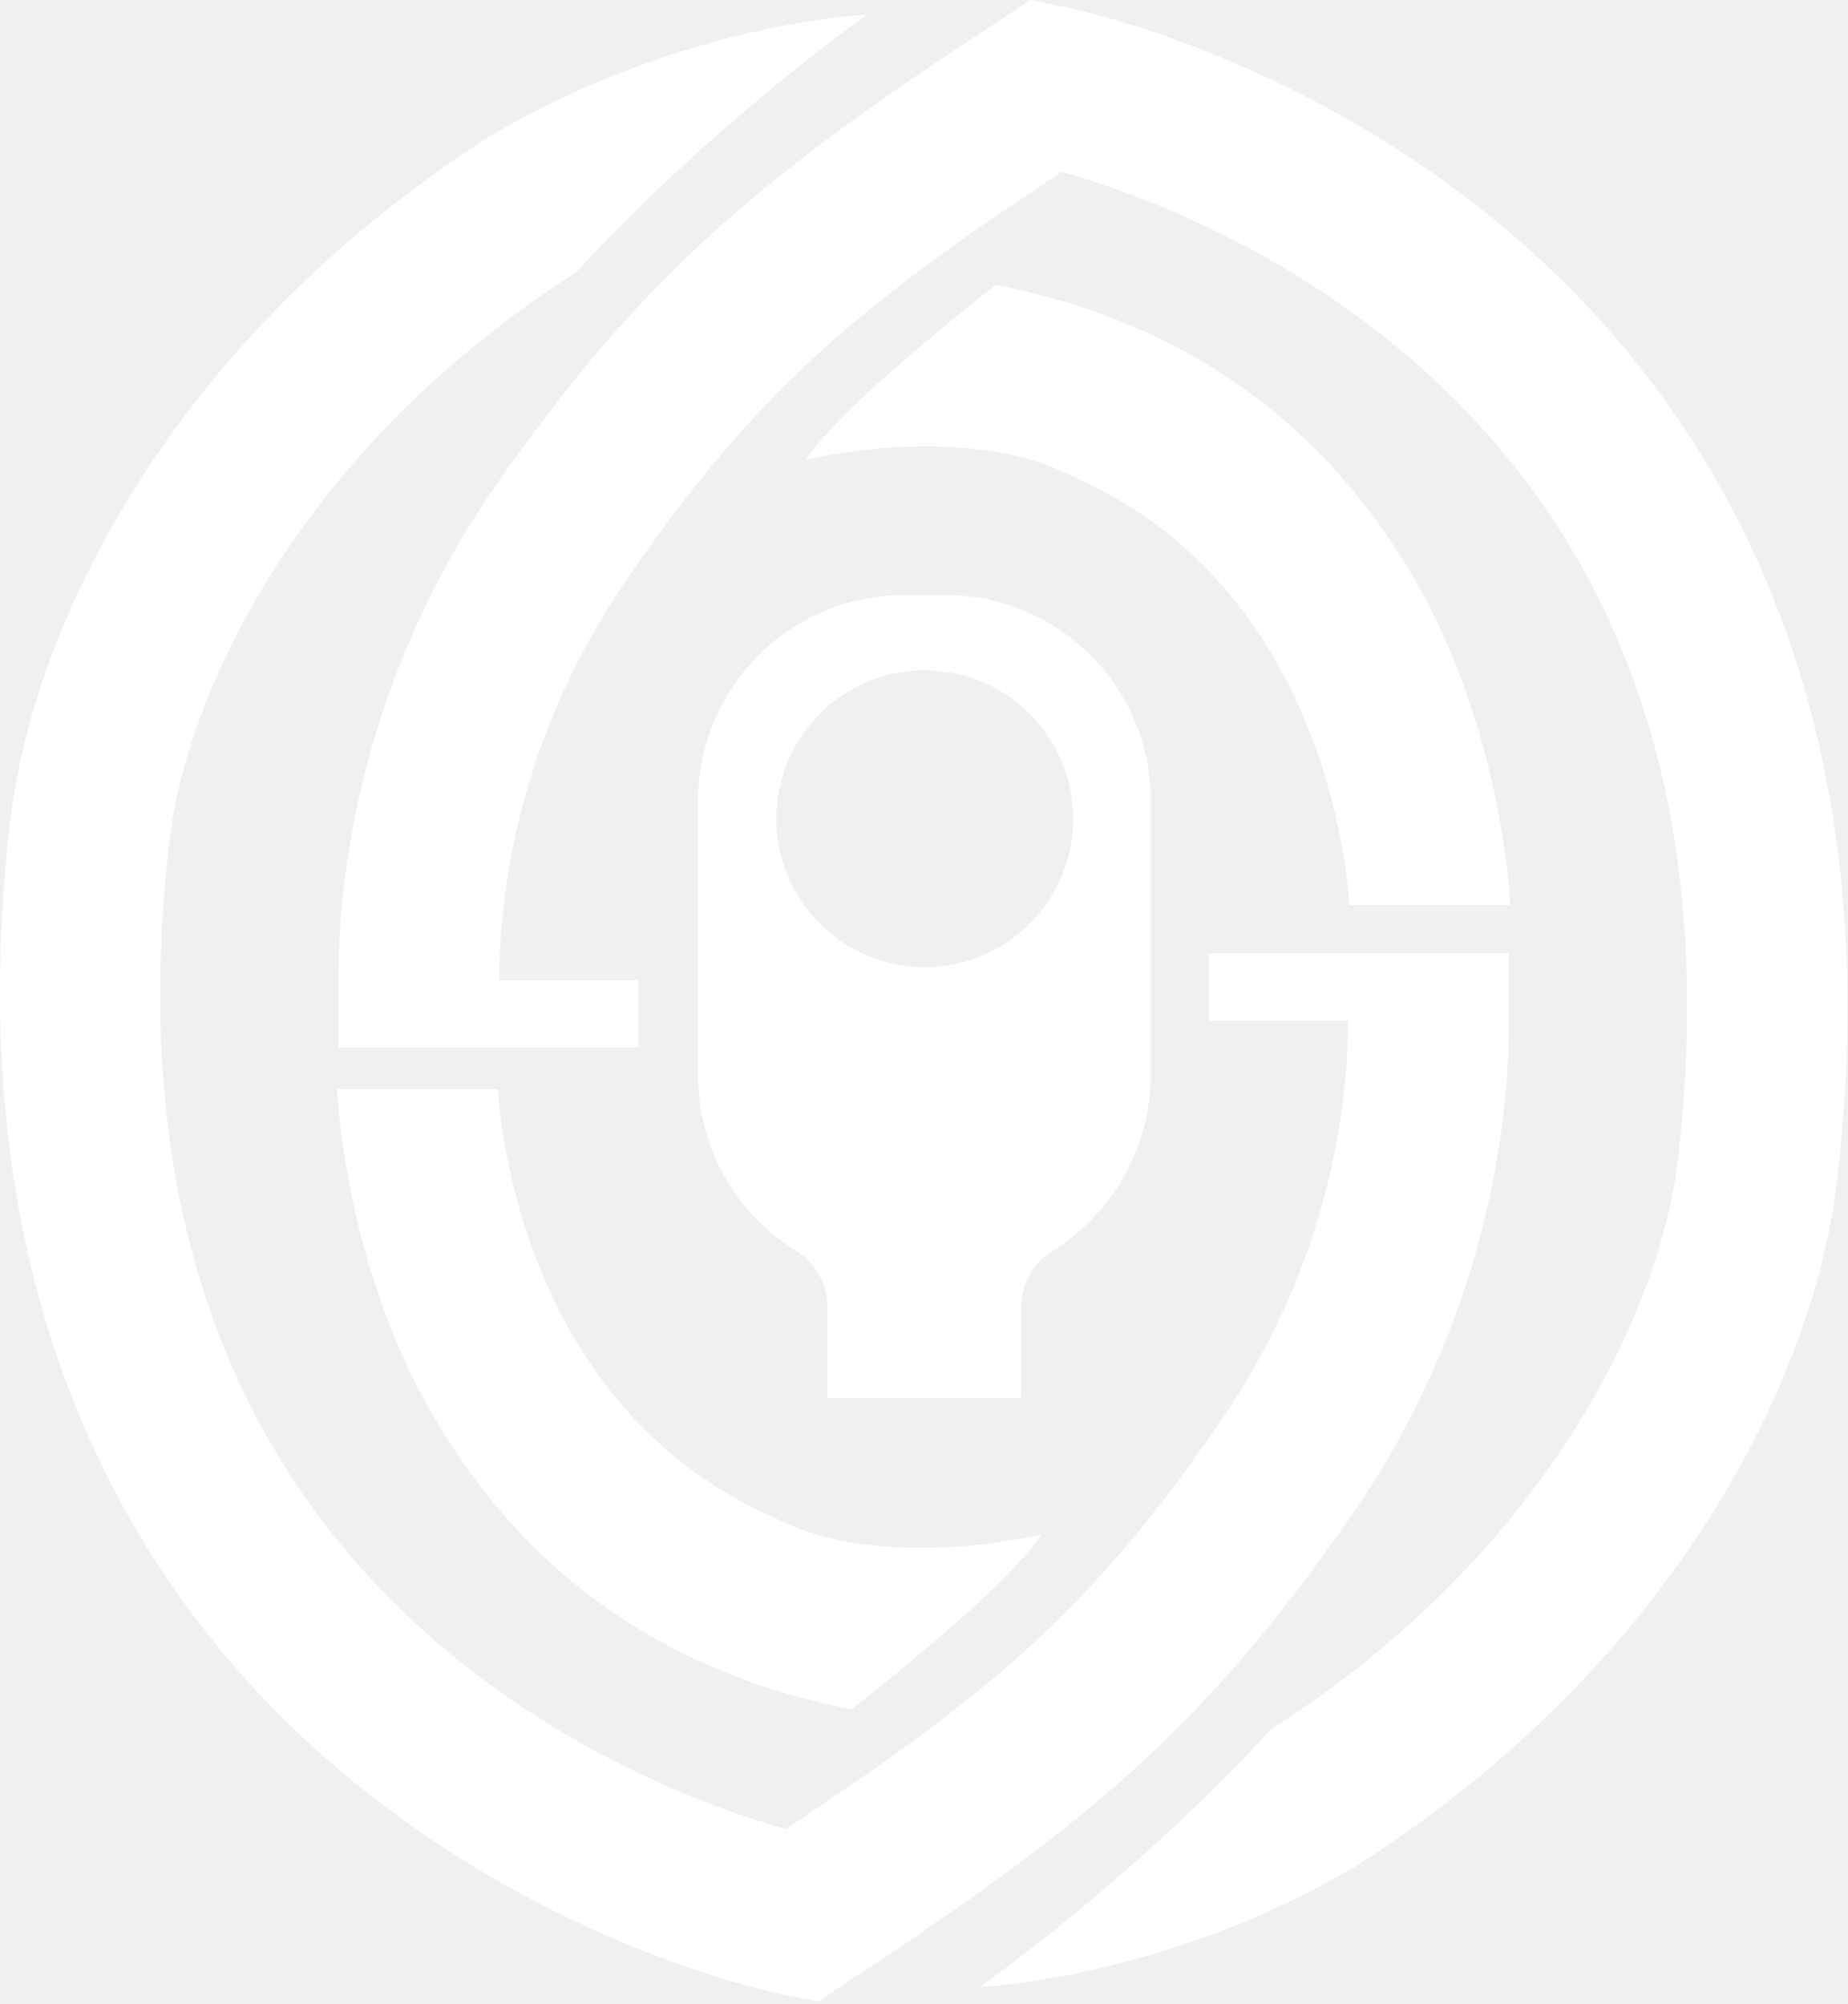
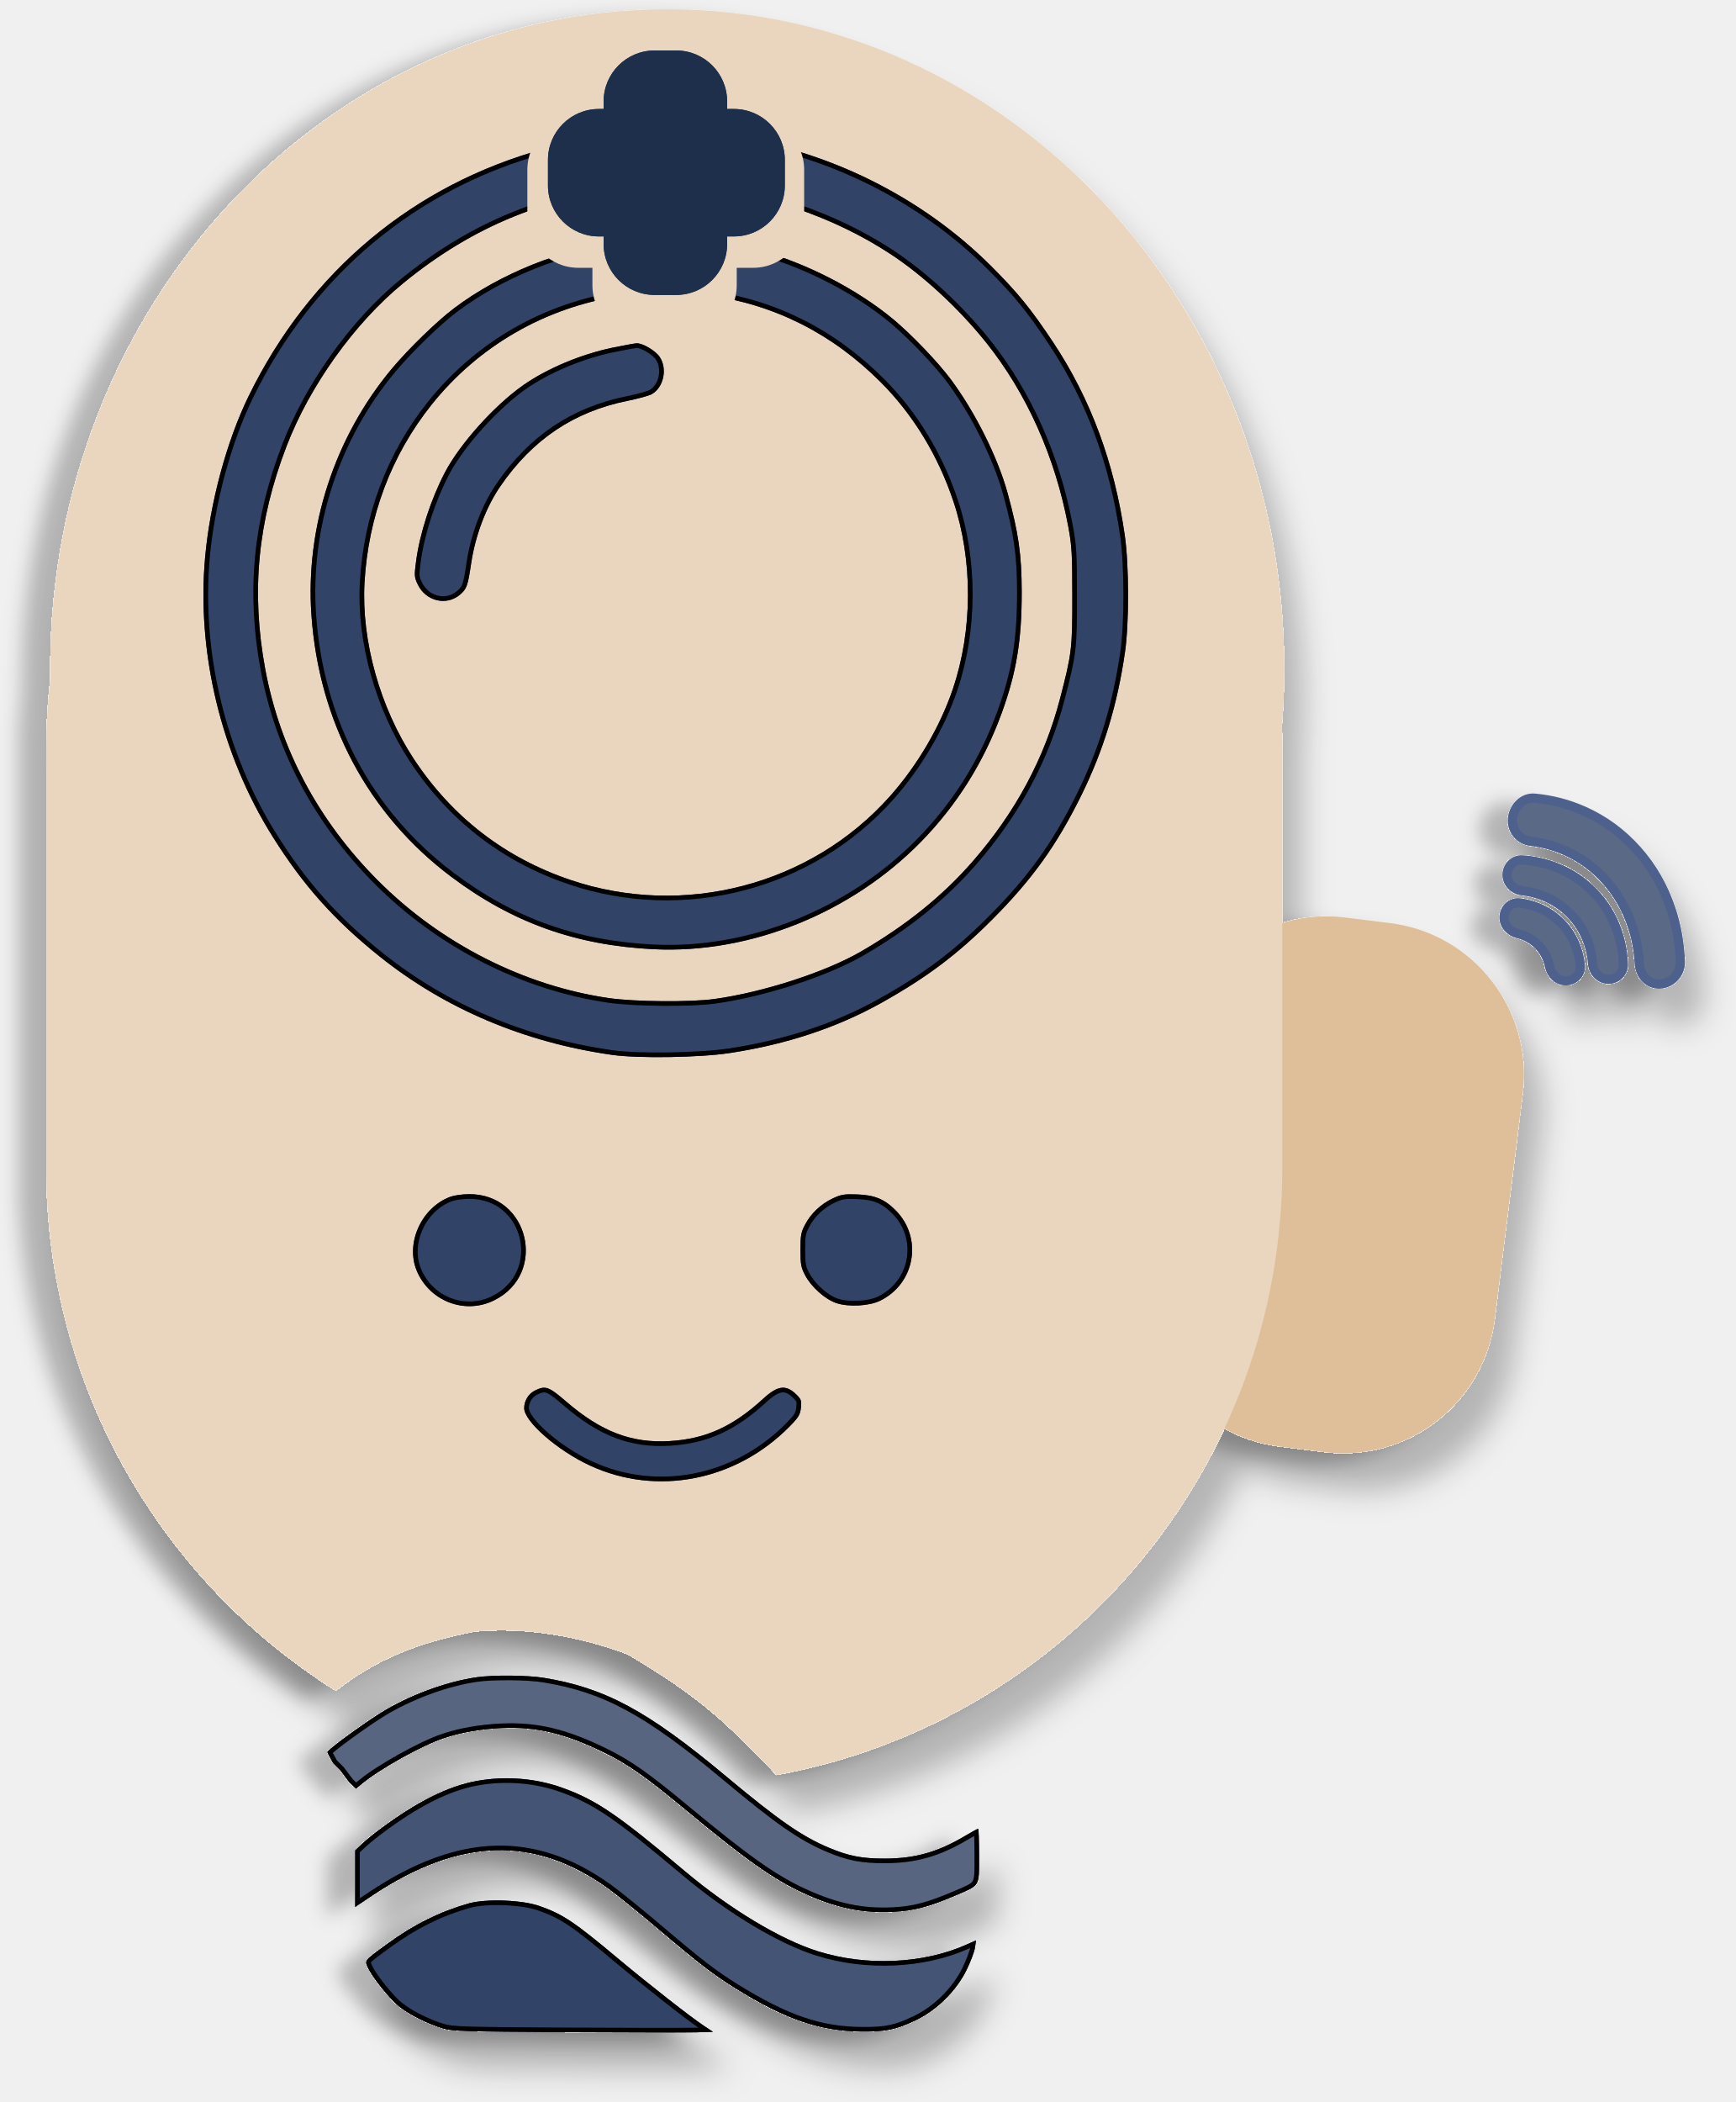
- <svg xmlns="http://www.w3.org/2000/svg" width="106" height="115" viewBox="0 0 106 115" fill="none">
-   <path d="M54.232 34.148H51.883C45.338 34.148 40.053 39.433 40.053 45.978V61.709C40.053 65.988 42.318 69.722 45.674 71.777C46.807 72.49 47.478 73.707 47.478 75.007V80.209H58.595V75.007C58.595 73.665 59.266 72.448 60.398 71.777C63.755 69.68 66.02 65.946 66.02 61.709V45.978C66.062 39.475 60.776 34.148 54.232 34.148ZM53.057 55.5C48.359 55.5 44.541 51.683 44.541 46.984C44.541 42.286 48.359 38.468 53.057 38.468C57.756 38.468 61.573 42.286 61.573 46.984C61.573 51.683 57.756 55.5 53.057 55.5Z" fill="white" />
-   <path d="M105.411 67.666C104.111 79.034 96.14 95.353 77.85 107.057C66.817 113.602 56.245 114.021 56.245 114.021C66.439 106.596 72.9 99.254 72.9 99.254C88.505 89.312 95.217 75.427 96.266 66.575C98.615 46.355 93.162 30.666 80.115 19.884C72.522 13.634 64.384 10.823 60.902 9.858C48.862 17.829 43.367 22.569 36.151 32.973C29.607 42.37 28.642 51.599 28.642 56.255H36.613V60.115H19.413V56.255C19.413 50.508 20.588 39.14 28.558 27.687C37.074 15.522 44.038 9.858 57.546 1.049L59.098 0L60.944 0.378C61.447 0.461 73.948 2.978 85.653 12.543C96.56 21.395 108.851 38.133 105.411 67.666Z" fill="white" />
-   <path d="M86.659 51.934H77.43C77.179 48.411 75.291 33.392 61.573 27.352C60.524 26.806 59.434 26.429 58.343 26.177C52.554 24.793 46.261 26.387 46.261 26.387C47.268 24.751 50.205 22.066 52.806 19.884C55.113 17.913 57.126 16.361 57.126 16.361C60.692 17.032 63.838 18.122 66.607 19.465C74.871 23.492 79.612 29.953 82.338 35.448C85.904 42.831 86.534 50.005 86.659 51.934Z" fill="white" />
-   <path d="M0.577 47.194C1.878 35.826 9.848 19.507 28.139 7.803C39.172 1.259 49.743 0.839 49.743 0.839C39.549 8.264 33.089 15.605 33.089 15.605C17.483 25.548 10.771 39.391 9.722 48.243C7.373 68.463 12.827 84.152 25.873 94.934C33.466 101.184 41.605 103.995 45.087 104.96C57.126 96.989 62.622 92.249 69.837 81.845C76.382 72.448 77.346 63.219 77.346 58.563H69.376V54.703H86.576V58.563C86.576 64.31 85.401 75.678 77.43 87.131C68.956 99.338 61.951 105.002 48.485 113.811L46.932 114.86L45.087 114.483C44.583 114.399 32.082 111.882 20.378 102.317C9.429 93.465 -2.821 76.685 0.577 47.194Z" fill="white" />
-   <path d="M19.329 62.506H28.558C28.81 66.03 30.698 81.048 44.415 87.089C45.464 87.634 46.555 88.012 47.646 88.263C53.435 89.648 59.727 88.054 59.727 88.054C58.721 89.69 55.784 92.375 53.183 94.556C50.876 96.528 48.862 98.08 48.862 98.08C45.296 97.409 42.15 96.318 39.381 94.976C31.117 90.948 26.377 84.488 23.65 78.993C20.084 71.651 19.455 64.436 19.329 62.506Z" fill="white" />
+ <svg xmlns="http://www.w3.org/2000/svg" width="375" height="454" viewBox="0 0 375 454" fill="none">
+   <g filter="url(#filter0_dd_157_136)">
+     <rect x="257.886" y="194.102" width="75.696" height="115.134" rx="33" transform="rotate(7.08669 257.886 194.102)" fill="#DBB88D" fill-opacity="0.86" />
+     <path d="M144.129 2C217.73 2 277.395 65.793 277.395 144.486C277.395 148.648 277.225 152.768 276.898 156.839C276.965 158.573 277 160.316 277 162.067V252.067C277 317.512 229.908 371.955 167.763 383.365C157.102 372.411 152.097 367.01 135.545 357.262C125.76 353.608 114.097 351.332 102.64 352.367C89.902 354.784 81.065 358.532 72.54 365.165C34.971 341.543 10 299.722 10 252.067V162.067C10 156.858 10.298 151.719 10.879 146.665C10.869 145.94 10.862 145.214 10.862 144.486C10.862 65.793 70.528 2 144.129 2Z" fill="#EAD6BE" />
+     <mask id="path-3-inside-1_157_136" fill="white">
+       <path fill-rule="evenodd" clip-rule="evenodd" d="M117.667 32.114C122.567 30.771 126.567 29.986 133.003 29.107C137.761 28.456 152.067 28.652 157.683 29.445C178.771 32.422 199.015 42.458 213.987 57.358C219.764 63.107 222.714 66.727 227.499 73.936C235.598 86.136 240.744 100.026 242.983 115.737C243.896 122.144 243.918 134.542 243.026 140.76C241.388 152.189 238.372 162.079 233.548 171.848C228.241 182.595 222.941 189.974 214.335 198.601C206.824 206.13 200.167 211.135 190.422 216.58C180.784 221.965 169.926 225.563 157.665 227.434C151.166 228.426 137.884 228.638 132.25 227.839C113.29 225.15 96.167 217.909 82.027 206.599C72.235 198.767 65.511 191.24 58.897 180.705C47.803 163.037 42.464 140.996 44.303 120.444C45.363 108.59 48.952 95.289 53.725 85.526C66.867 58.643 89.325 39.883 117.667 32.114ZM150.378 40.606C164.711 41.585 180.006 46.773 192.305 54.827C199.386 59.464 207.147 66.638 213.01 73.965C221.798 84.948 227.962 98.742 230.751 113.665C231.535 117.862 231.632 119.496 231.641 128.729C231.652 140.096 231.525 141.153 228.984 150.904C225.636 163.756 219.388 175.402 210.148 186.017C203.655 193.475 195.79 199.824 186.013 205.499C178.345 209.95 164.78 214.343 154.276 215.777C149.122 216.481 137.034 216.375 131.537 215.576C113.129 212.904 95.146 203.744 81.598 190.139C68.754 177.24 60.499 161.753 57.299 144.546C54.2 127.884 55.665 112.567 61.909 96.342C66.946 83.254 76.589 69.782 87.068 61.192C102.24 48.755 118.682 42.082 137.71 40.638C143.417 40.205 144.47 40.202 150.378 40.606Z" />
+       <path fill-rule="evenodd" clip-rule="evenodd" d="M98.175 66.51C108.108 59.074 121.116 53.845 133.945 52.133C143.334 50.881 154.87 51.643 164.19 54.132C174.154 56.793 185.258 62.529 193.058 69.044C197.014 72.348 202.68 78.282 205.459 82.03C210.719 89.126 215.569 98.871 217.676 106.577C220.03 115.187 220.689 119.802 220.704 127.787C220.724 138.262 219.572 145.253 216.385 154.002C212.529 164.591 206.73 173.842 198.973 181.782C183.909 197.198 162.023 206.014 141.287 205.018C124.399 204.206 110.636 199.277 97.37 189.289C79.526 175.854 68.896 155.923 67.277 132.868C65.939 113.824 72.284 94.403 84.686 79.584C88.27 75.302 94.508 69.256 98.175 66.51ZM153.042 63.764C167.391 65.804 179.777 72.059 190.266 82.56C197.283 89.586 202.698 98.485 205.988 108.4C210.189 121.058 210.131 136.12 205.831 148.815C203.062 156.991 198.154 165.347 192.191 172.036C175.134 191.171 147.728 198.335 123.238 190.061C109.088 185.28 97.669 176.465 89.4 163.94C82.1 152.883 78.034 138.369 78.736 125.87C79.538 111.555 84.534 98.292 93.219 87.414C103.347 74.729 117.775 66.41 133.945 63.934C139.338 63.108 147.894 63.032 153.042 63.764Z" />
+       <path fill-rule="evenodd" clip-rule="evenodd" d="M112.987 83.224C118.106 79.622 125.51 76.508 132.31 75.098C134.762 74.589 137.114 74.162 137.536 74.148C138.839 74.106 141.613 75.752 142.507 77.098C144.199 79.645 143.371 83.623 140.842 85.1C140.258 85.441 137.917 86.095 135.639 86.553C123.983 88.897 115.026 94.906 108.066 105.05C104.984 109.541 102.662 115.693 101.763 121.746C101.047 126.57 100.814 127.213 99.326 128.465C96.416 130.915 91.992 129.841 90.26 126.264C89.496 124.685 89.472 124.376 89.874 121.288C90.656 115.281 93.081 107.807 96.136 101.991C99.365 95.846 106.768 87.6 112.987 83.224Z" />
+       <path fill-rule="evenodd" clip-rule="evenodd" d="M90.035 274.482C87.528 268.514 91.047 260.776 97.316 258.475C98.099 258.187 99.878 257.939 101.267 257.925C114.279 257.788 118.386 275.118 106.705 280.87C100.407 283.971 92.796 281.055 90.035 274.482Z" />
+       <path fill-rule="evenodd" clip-rule="evenodd" d="M173.918 264.489C175.223 262.034 177.307 260.063 179.88 258.847C181.691 257.991 182.351 257.883 185.151 257.98C188.926 258.11 191.035 258.977 193.444 261.386C199.392 267.335 197.71 277.22 190.118 280.935C187.756 282.091 183.329 282.331 180.669 281.447C178.265 280.649 175.259 277.973 173.93 275.45C173.037 273.753 172.918 273.105 172.918 269.949C172.918 266.799 173.037 266.146 173.918 264.489Z" />
+       <path fill-rule="evenodd" clip-rule="evenodd" d="M113.236 304.143C113.236 302.534 114.16 301.024 115.57 300.33C117.837 299.212 118.518 299.454 122.335 302.74C129.891 309.245 136.447 311.743 144.668 311.252C152.439 310.788 158.316 308.121 164.898 302.073C168.011 299.213 169.828 299.002 172.068 301.243C173.076 302.251 173.175 302.555 173.002 304.089C172.836 305.562 172.494 306.128 170.603 308.054C159.008 319.857 141.91 323.219 127.453 316.539C120.439 313.298 113.236 307.017 113.236 304.143Z" />
+       <path fill-rule="evenodd" clip-rule="evenodd" d="M83.507 369.171C89.589 365.7 96.726 363.157 102.933 362.251C106.458 361.736 113.898 361.794 117.407 362.364C130.721 364.525 139.923 369.495 156.912 383.698C168.133 393.078 173.165 396.581 178.938 399.027C183.326 400.885 186.185 401.441 191.256 401.419C197.723 401.392 202.623 399.99 208.561 396.467C209.943 395.647 211.171 394.976 211.29 394.976C211.409 394.976 211.507 397.576 211.507 400.755C211.507 404.412 211.579 405.973 210.864 406.972C210.25 407.829 209.057 408.272 206.74 409.27C200.708 411.868 197.424 412.735 192.779 412.956C186.164 413.27 180.428 412.055 173.57 408.886C166.954 405.829 161.122 401.691 147.487 390.378C139.569 383.81 135.649 381.062 130.744 378.645C122.154 374.412 115.918 372.911 108.341 373.253C103.726 373.461 99.401 374.225 95.728 375.481C90.976 377.106 82.051 382.084 78.22 385.246L76.902 386.334L75.433 384.932L73.525 382.387L71.935 380.797C71.935 380.797 70.696 378.545 70.703 378.429C70.738 377.866 79.98 371.184 83.507 369.171Z" />
+       <path fill-rule="evenodd" clip-rule="evenodd" d="M81.797 395.287C90.005 389.145 96.698 385.787 103.008 384.645C109.187 383.527 115.745 384.057 121.519 386.142C128.823 388.779 133.432 391.919 147.948 404.143C157.647 412.311 168.581 418.893 176.683 421.44C187.069 424.706 199.345 424.166 208.689 420.032L210.85 419.077L210.61 420.677C210.477 421.558 209.665 423.717 208.805 425.475C206.606 429.967 202.448 434.11 197.952 436.286C193.62 438.383 191.455 438.842 186.092 438.797C177.11 438.722 169.743 436.197 158.918 429.485C154.171 426.542 151.069 424.16 142.357 416.768C138.126 413.178 133.189 409.181 131.386 407.886C115.395 396.396 99.26 396.886 80.385 409.437L76.714 411.878V405.763V399.648L78.126 398.313C78.903 397.578 80.555 396.216 81.797 395.287Z" />
+       <path fill-rule="evenodd" clip-rule="evenodd" d="M83.957 419.622C89.472 415.612 95.04 412.863 101.188 411.116C104.959 410.044 112.791 410.331 116.591 411.681C121.66 413.481 124.026 415.067 133.568 423.057C140.02 428.46 149.115 435.588 151.987 437.494L154.028 438.849L150.481 438.96C148.53 439.022 135.921 439.011 122.461 438.936C100.45 438.814 97.76 438.734 95.728 438.137C92.474 437.182 88.469 435.182 86.216 433.388C84.113 431.713 80.21 426.803 79.37 424.777C79.209 424.387 79.083 424.113 79.091 423.843C79.114 423.12 80.101 422.427 83.957 419.622Z" />
+     </mask>
+     <path fill-rule="evenodd" clip-rule="evenodd" d="M117.667 32.114C122.567 30.771 126.567 29.986 133.003 29.107C137.761 28.456 152.067 28.652 157.683 29.445C178.771 32.422 199.015 42.458 213.987 57.358C219.764 63.107 222.714 66.727 227.499 73.936C235.598 86.136 240.744 100.026 242.983 115.737C243.896 122.144 243.918 134.542 243.026 140.76C241.388 152.189 238.372 162.079 233.548 171.848C228.241 182.595 222.941 189.974 214.335 198.601C206.824 206.13 200.167 211.135 190.422 216.58C180.784 221.965 169.926 225.563 157.665 227.434C151.166 228.426 137.884 228.638 132.25 227.839C113.29 225.15 96.167 217.909 82.027 206.599C72.235 198.767 65.511 191.24 58.897 180.705C47.803 163.037 42.464 140.996 44.303 120.444C45.363 108.59 48.952 95.289 53.725 85.526C66.867 58.643 89.325 39.883 117.667 32.114ZM150.378 40.606C164.711 41.585 180.006 46.773 192.305 54.827C199.386 59.464 207.147 66.638 213.01 73.965C221.798 84.948 227.962 98.742 230.751 113.665C231.535 117.862 231.632 119.496 231.641 128.729C231.652 140.096 231.525 141.153 228.984 150.904C225.636 163.756 219.388 175.402 210.148 186.017C203.655 193.475 195.79 199.824 186.013 205.499C178.345 209.95 164.78 214.343 154.276 215.777C149.122 216.481 137.034 216.375 131.537 215.576C113.129 212.904 95.146 203.744 81.598 190.139C68.754 177.24 60.499 161.753 57.299 144.546C54.2 127.884 55.665 112.567 61.909 96.342C66.946 83.254 76.589 69.782 87.068 61.192C102.24 48.755 118.682 42.082 137.71 40.638C143.417 40.205 144.47 40.202 150.378 40.606Z" fill="#314366" />
+     <path fill-rule="evenodd" clip-rule="evenodd" d="M98.175 66.51C108.108 59.074 121.116 53.845 133.945 52.133C143.334 50.881 154.87 51.643 164.19 54.132C174.154 56.793 185.258 62.529 193.058 69.044C197.014 72.348 202.68 78.282 205.459 82.03C210.719 89.126 215.569 98.871 217.676 106.577C220.03 115.187 220.689 119.802 220.704 127.787C220.724 138.262 219.572 145.253 216.385 154.002C212.529 164.591 206.73 173.842 198.973 181.782C183.909 197.198 162.023 206.014 141.287 205.018C124.399 204.206 110.636 199.277 97.37 189.289C79.526 175.854 68.896 155.923 67.277 132.868C65.939 113.824 72.284 94.403 84.686 79.584C88.27 75.302 94.508 69.256 98.175 66.51ZM153.042 63.764C167.391 65.804 179.777 72.059 190.266 82.56C197.283 89.586 202.698 98.485 205.988 108.4C210.189 121.058 210.131 136.12 205.831 148.815C203.062 156.991 198.154 165.347 192.191 172.036C175.134 191.171 147.728 198.335 123.238 190.061C109.088 185.28 97.669 176.465 89.4 163.94C82.1 152.883 78.034 138.369 78.736 125.87C79.538 111.555 84.534 98.292 93.219 87.414C103.347 74.729 117.775 66.41 133.945 63.934C139.338 63.108 147.894 63.032 153.042 63.764Z" fill="#314366" />
+     <path fill-rule="evenodd" clip-rule="evenodd" d="M112.987 83.224C118.106 79.622 125.51 76.508 132.31 75.098C134.762 74.589 137.114 74.162 137.536 74.148C138.839 74.106 141.613 75.752 142.507 77.098C144.199 79.645 143.371 83.623 140.842 85.1C140.258 85.441 137.917 86.095 135.639 86.553C123.983 88.897 115.026 94.906 108.066 105.05C104.984 109.541 102.662 115.693 101.763 121.746C101.047 126.57 100.814 127.213 99.326 128.465C96.416 130.915 91.992 129.841 90.26 126.264C89.496 124.685 89.472 124.376 89.874 121.288C90.656 115.281 93.081 107.807 96.136 101.991C99.365 95.846 106.768 87.6 112.987 83.224Z" fill="#314366" />
+     <path fill-rule="evenodd" clip-rule="evenodd" d="M90.035 274.482C87.528 268.514 91.047 260.776 97.316 258.475C98.099 258.187 99.878 257.939 101.267 257.925C114.279 257.788 118.386 275.118 106.705 280.87C100.407 283.971 92.796 281.055 90.035 274.482Z" fill="#314366" />
+     <path fill-rule="evenodd" clip-rule="evenodd" d="M173.918 264.489C175.223 262.034 177.307 260.063 179.88 258.847C181.691 257.991 182.351 257.883 185.151 257.98C188.926 258.11 191.035 258.977 193.444 261.386C199.392 267.335 197.71 277.22 190.118 280.935C187.756 282.091 183.329 282.331 180.669 281.447C178.265 280.649 175.259 277.973 173.93 275.45C173.037 273.753 172.918 273.105 172.918 269.949C172.918 266.799 173.037 266.146 173.918 264.489Z" fill="#314366" />
+     <path fill-rule="evenodd" clip-rule="evenodd" d="M113.236 304.143C113.236 302.534 114.16 301.024 115.57 300.33C117.837 299.212 118.518 299.454 122.335 302.74C129.891 309.245 136.447 311.743 144.668 311.252C152.439 310.788 158.316 308.121 164.898 302.073C168.011 299.213 169.828 299.002 172.068 301.243C173.076 302.251 173.175 302.555 173.002 304.089C172.836 305.562 172.494 306.128 170.603 308.054C159.008 319.857 141.91 323.219 127.453 316.539C120.439 313.298 113.236 307.017 113.236 304.143Z" fill="#314366" />
+     <path fill-rule="evenodd" clip-rule="evenodd" d="M83.507 369.171C89.589 365.7 96.726 363.157 102.933 362.251C106.458 361.736 113.898 361.794 117.407 362.364C130.721 364.525 139.923 369.495 156.912 383.698C168.133 393.078 173.165 396.581 178.938 399.027C183.326 400.885 186.185 401.441 191.256 401.419C197.723 401.392 202.623 399.99 208.561 396.467C209.943 395.647 211.171 394.976 211.29 394.976C211.409 394.976 211.507 397.576 211.507 400.755C211.507 404.412 211.579 405.973 210.864 406.972C210.25 407.829 209.057 408.272 206.74 409.27C200.708 411.868 197.424 412.735 192.779 412.956C186.164 413.27 180.428 412.055 173.57 408.886C166.954 405.829 161.122 401.691 147.487 390.378C139.569 383.81 135.649 381.062 130.744 378.645C122.154 374.412 115.918 372.911 108.341 373.253C103.726 373.461 99.401 374.225 95.728 375.481C90.976 377.106 82.051 382.084 78.22 385.246L76.902 386.334L75.433 384.932L73.525 382.387L71.935 380.797C71.935 380.797 70.696 378.545 70.703 378.429C70.738 377.866 79.98 371.184 83.507 369.171Z" fill="#314366" fill-opacity="0.8" />
+     <path fill-rule="evenodd" clip-rule="evenodd" d="M81.797 395.287C90.005 389.145 96.698 385.787 103.008 384.645C109.187 383.527 115.745 384.057 121.519 386.142C128.823 388.779 133.432 391.919 147.948 404.143C157.647 412.311 168.581 418.893 176.683 421.44C187.069 424.706 199.345 424.166 208.689 420.032L210.85 419.077L210.61 420.677C210.477 421.558 209.665 423.717 208.805 425.475C206.606 429.967 202.448 434.11 197.952 436.286C193.62 438.383 191.455 438.842 186.092 438.797C177.11 438.722 169.743 436.197 158.918 429.485C154.171 426.542 151.069 424.16 142.357 416.768C138.126 413.178 133.189 409.181 131.386 407.886C115.395 396.396 99.26 396.886 80.385 409.437L76.714 411.878V405.763V399.648L78.126 398.313C78.903 397.578 80.555 396.216 81.797 395.287Z" fill="#314366" fill-opacity="0.9" />
+     <path fill-rule="evenodd" clip-rule="evenodd" d="M83.957 419.622C89.472 415.612 95.04 412.863 101.188 411.116C104.959 410.044 112.791 410.331 116.591 411.681C121.66 413.481 124.026 415.067 133.568 423.057C140.02 428.46 149.115 435.588 151.987 437.494L154.028 438.849L150.481 438.96C148.53 439.022 135.921 439.011 122.461 438.936C100.45 438.814 97.76 438.734 95.728 438.137C92.474 437.182 88.469 435.182 86.216 433.388C84.113 431.713 80.21 426.803 79.37 424.777C79.209 424.387 79.083 424.113 79.091 423.843C79.114 423.12 80.101 422.427 83.957 419.622Z" fill="#314366" />
+     <path fill-rule="evenodd" clip-rule="evenodd" d="M117.667 32.114C122.567 30.771 126.567 29.986 133.003 29.107C137.761 28.456 152.067 28.652 157.683 29.445C178.771 32.422 199.015 42.458 213.987 57.358C219.764 63.107 222.714 66.727 227.499 73.936C235.598 86.136 240.744 100.026 242.983 115.737C243.896 122.144 243.918 134.542 243.026 140.76C241.388 152.189 238.372 162.079 233.548 171.848C228.241 182.595 222.941 189.974 214.335 198.601C206.824 206.13 200.167 211.135 190.422 216.58C180.784 221.965 169.926 225.563 157.665 227.434C151.166 228.426 137.884 228.638 132.25 227.839C113.29 225.15 96.167 217.909 82.027 206.599C72.235 198.767 65.511 191.24 58.897 180.705C47.803 163.037 42.464 140.996 44.303 120.444C45.363 108.59 48.952 95.289 53.725 85.526C66.867 58.643 89.325 39.883 117.667 32.114ZM150.378 40.606C164.711 41.585 180.006 46.773 192.305 54.827C199.386 59.464 207.147 66.638 213.01 73.965C221.798 84.948 227.962 98.742 230.751 113.665C231.535 117.862 231.632 119.496 231.641 128.729C231.652 140.096 231.525 141.153 228.984 150.904C225.636 163.756 219.388 175.402 210.148 186.017C203.655 193.475 195.79 199.824 186.013 205.499C178.345 209.95 164.78 214.343 154.276 215.777C149.122 216.481 137.034 216.375 131.537 215.576C113.129 212.904 95.146 203.744 81.598 190.139C68.754 177.24 60.499 161.753 57.299 144.546C54.2 127.884 55.665 112.567 61.909 96.342C66.946 83.254 76.589 69.782 87.068 61.192C102.24 48.755 118.682 42.082 137.71 40.638C143.417 40.205 144.47 40.202 150.378 40.606Z" stroke="black" stroke-width="2" mask="url(#path-3-inside-1_157_136)" />
+     <path fill-rule="evenodd" clip-rule="evenodd" d="M117.667 32.114C122.567 30.771 126.567 29.986 133.003 29.107C137.761 28.456 152.067 28.652 157.683 29.445C178.771 32.422 199.015 42.458 213.987 57.358C219.764 63.107 222.714 66.727 227.499 73.936C235.598 86.136 240.744 100.026 242.983 115.737C243.896 122.144 243.918 134.542 243.026 140.76C241.388 152.189 238.372 162.079 233.548 171.848C228.241 182.595 222.941 189.974 214.335 198.601C206.824 206.13 200.167 211.135 190.422 216.58C180.784 221.965 169.926 225.563 157.665 227.434C151.166 228.426 137.884 228.638 132.25 227.839C113.29 225.15 96.167 217.909 82.027 206.599C72.235 198.767 65.511 191.24 58.897 180.705C47.803 163.037 42.464 140.996 44.303 120.444C45.363 108.59 48.952 95.289 53.725 85.526C66.867 58.643 89.325 39.883 117.667 32.114ZM150.378 40.606C164.711 41.585 180.006 46.773 192.305 54.827C199.386 59.464 207.147 66.638 213.01 73.965C221.798 84.948 227.962 98.742 230.751 113.665C231.535 117.862 231.632 119.496 231.641 128.729C231.652 140.096 231.525 141.153 228.984 150.904C225.636 163.756 219.388 175.402 210.148 186.017C203.655 193.475 195.79 199.824 186.013 205.499C178.345 209.95 164.78 214.343 154.276 215.777C149.122 216.481 137.034 216.375 131.537 215.576C113.129 212.904 95.146 203.744 81.598 190.139C68.754 177.24 60.499 161.753 57.299 144.546C54.2 127.884 55.665 112.567 61.909 96.342C66.946 83.254 76.589 69.782 87.068 61.192C102.24 48.755 118.682 42.082 137.71 40.638C143.417 40.205 144.47 40.202 150.378 40.606Z" stroke="black" stroke-opacity="0.2" stroke-width="2" mask="url(#path-3-inside-1_157_136)" />
+     <path fill-rule="evenodd" clip-rule="evenodd" d="M98.175 66.51C108.108 59.074 121.116 53.845 133.945 52.133C143.334 50.881 154.87 51.643 164.19 54.132C174.154 56.793 185.258 62.529 193.058 69.044C197.014 72.348 202.68 78.282 205.459 82.03C210.719 89.126 215.569 98.871 217.676 106.577C220.03 115.187 220.689 119.802 220.704 127.787C220.724 138.262 219.572 145.253 216.385 154.002C212.529 164.591 206.73 173.842 198.973 181.782C183.909 197.198 162.023 206.014 141.287 205.018C124.399 204.206 110.636 199.277 97.37 189.289C79.526 175.854 68.896 155.923 67.277 132.868C65.939 113.824 72.284 94.403 84.686 79.584C88.27 75.302 94.508 69.256 98.175 66.51ZM153.042 63.764C167.391 65.804 179.777 72.059 190.266 82.56C197.283 89.586 202.698 98.485 205.988 108.4C210.189 121.058 210.131 136.12 205.831 148.815C203.062 156.991 198.154 165.347 192.191 172.036C175.134 191.171 147.728 198.335 123.238 190.061C109.088 185.28 97.669 176.465 89.4 163.94C82.1 152.883 78.034 138.369 78.736 125.87C79.538 111.555 84.534 98.292 93.219 87.414C103.347 74.729 117.775 66.41 133.945 63.934C139.338 63.108 147.894 63.032 153.042 63.764Z" stroke="black" stroke-width="2" mask="url(#path-3-inside-1_157_136)" />
+     <path fill-rule="evenodd" clip-rule="evenodd" d="M98.175 66.51C108.108 59.074 121.116 53.845 133.945 52.133C143.334 50.881 154.87 51.643 164.19 54.132C174.154 56.793 185.258 62.529 193.058 69.044C197.014 72.348 202.68 78.282 205.459 82.03C210.719 89.126 215.569 98.871 217.676 106.577C220.03 115.187 220.689 119.802 220.704 127.787C220.724 138.262 219.572 145.253 216.385 154.002C212.529 164.591 206.73 173.842 198.973 181.782C183.909 197.198 162.023 206.014 141.287 205.018C124.399 204.206 110.636 199.277 97.37 189.289C79.526 175.854 68.896 155.923 67.277 132.868C65.939 113.824 72.284 94.403 84.686 79.584C88.27 75.302 94.508 69.256 98.175 66.51ZM153.042 63.764C167.391 65.804 179.777 72.059 190.266 82.56C197.283 89.586 202.698 98.485 205.988 108.4C210.189 121.058 210.131 136.12 205.831 148.815C203.062 156.991 198.154 165.347 192.191 172.036C175.134 191.171 147.728 198.335 123.238 190.061C109.088 185.28 97.669 176.465 89.4 163.94C82.1 152.883 78.034 138.369 78.736 125.87C79.538 111.555 84.534 98.292 93.219 87.414C103.347 74.729 117.775 66.41 133.945 63.934C139.338 63.108 147.894 63.032 153.042 63.764Z" stroke="black" stroke-opacity="0.2" stroke-width="2" mask="url(#path-3-inside-1_157_136)" />
+     <path fill-rule="evenodd" clip-rule="evenodd" d="M112.987 83.224C118.106 79.622 125.51 76.508 132.31 75.098C134.762 74.589 137.114 74.162 137.536 74.148C138.839 74.106 141.613 75.752 142.507 77.098C144.199 79.645 143.371 83.623 140.842 85.1C140.258 85.441 137.917 86.095 135.639 86.553C123.983 88.897 115.026 94.906 108.066 105.05C104.984 109.541 102.662 115.693 101.763 121.746C101.047 126.57 100.814 127.213 99.326 128.465C96.416 130.915 91.992 129.841 90.26 126.264C89.496 124.685 89.472 124.376 89.874 121.288C90.656 115.281 93.081 107.807 96.136 101.991C99.365 95.846 106.768 87.6 112.987 83.224Z" stroke="black" stroke-width="2" mask="url(#path-3-inside-1_157_136)" />
+     <path fill-rule="evenodd" clip-rule="evenodd" d="M112.987 83.224C118.106 79.622 125.51 76.508 132.31 75.098C134.762 74.589 137.114 74.162 137.536 74.148C138.839 74.106 141.613 75.752 142.507 77.098C144.199 79.645 143.371 83.623 140.842 85.1C140.258 85.441 137.917 86.095 135.639 86.553C123.983 88.897 115.026 94.906 108.066 105.05C104.984 109.541 102.662 115.693 101.763 121.746C101.047 126.57 100.814 127.213 99.326 128.465C96.416 130.915 91.992 129.841 90.26 126.264C89.496 124.685 89.472 124.376 89.874 121.288C90.656 115.281 93.081 107.807 96.136 101.991C99.365 95.846 106.768 87.6 112.987 83.224Z" stroke="black" stroke-opacity="0.2" stroke-width="2" mask="url(#path-3-inside-1_157_136)" />
+     <path fill-rule="evenodd" clip-rule="evenodd" d="M90.035 274.482C87.528 268.514 91.047 260.776 97.316 258.475C98.099 258.187 99.878 257.939 101.267 257.925C114.279 257.788 118.386 275.118 106.705 280.87C100.407 283.971 92.796 281.055 90.035 274.482Z" stroke="black" stroke-width="2" mask="url(#path-3-inside-1_157_136)" />
+     <path fill-rule="evenodd" clip-rule="evenodd" d="M90.035 274.482C87.528 268.514 91.047 260.776 97.316 258.475C98.099 258.187 99.878 257.939 101.267 257.925C114.279 257.788 118.386 275.118 106.705 280.87C100.407 283.971 92.796 281.055 90.035 274.482Z" stroke="black" stroke-opacity="0.2" stroke-width="2" mask="url(#path-3-inside-1_157_136)" />
+     <path fill-rule="evenodd" clip-rule="evenodd" d="M173.918 264.489C175.223 262.034 177.307 260.063 179.88 258.847C181.691 257.991 182.351 257.883 185.151 257.98C188.926 258.11 191.035 258.977 193.444 261.386C199.392 267.335 197.71 277.22 190.118 280.935C187.756 282.091 183.329 282.331 180.669 281.447C178.265 280.649 175.259 277.973 173.93 275.45C173.037 273.753 172.918 273.105 172.918 269.949C172.918 266.799 173.037 266.146 173.918 264.489Z" stroke="black" stroke-width="2" mask="url(#path-3-inside-1_157_136)" />
+     <path fill-rule="evenodd" clip-rule="evenodd" d="M173.918 264.489C175.223 262.034 177.307 260.063 179.88 258.847C181.691 257.991 182.351 257.883 185.151 257.98C188.926 258.11 191.035 258.977 193.444 261.386C199.392 267.335 197.71 277.22 190.118 280.935C187.756 282.091 183.329 282.331 180.669 281.447C178.265 280.649 175.259 277.973 173.93 275.45C173.037 273.753 172.918 273.105 172.918 269.949C172.918 266.799 173.037 266.146 173.918 264.489Z" stroke="black" stroke-opacity="0.2" stroke-width="2" mask="url(#path-3-inside-1_157_136)" />
+     <path fill-rule="evenodd" clip-rule="evenodd" d="M113.236 304.143C113.236 302.534 114.16 301.024 115.57 300.33C117.837 299.212 118.518 299.454 122.335 302.74C129.891 309.245 136.447 311.743 144.668 311.252C152.439 310.788 158.316 308.121 164.898 302.073C168.011 299.213 169.828 299.002 172.068 301.243C173.076 302.251 173.175 302.555 173.002 304.089C172.836 305.562 172.494 306.128 170.603 308.054C159.008 319.857 141.91 323.219 127.453 316.539C120.439 313.298 113.236 307.017 113.236 304.143Z" stroke="black" stroke-width="2" mask="url(#path-3-inside-1_157_136)" />
+     <path fill-rule="evenodd" clip-rule="evenodd" d="M113.236 304.143C113.236 302.534 114.16 301.024 115.57 300.33C117.837 299.212 118.518 299.454 122.335 302.74C129.891 309.245 136.447 311.743 144.668 311.252C152.439 310.788 158.316 308.121 164.898 302.073C168.011 299.213 169.828 299.002 172.068 301.243C173.076 302.251 173.175 302.555 173.002 304.089C172.836 305.562 172.494 306.128 170.603 308.054C159.008 319.857 141.91 323.219 127.453 316.539C120.439 313.298 113.236 307.017 113.236 304.143Z" stroke="black" stroke-opacity="0.2" stroke-width="2" mask="url(#path-3-inside-1_157_136)" />
+     <path fill-rule="evenodd" clip-rule="evenodd" d="M83.507 369.171C89.589 365.7 96.726 363.157 102.933 362.251C106.458 361.736 113.898 361.794 117.407 362.364C130.721 364.525 139.923 369.495 156.912 383.698C168.133 393.078 173.165 396.581 178.938 399.027C183.326 400.885 186.185 401.441 191.256 401.419C197.723 401.392 202.623 399.99 208.561 396.467C209.943 395.647 211.171 394.976 211.29 394.976C211.409 394.976 211.507 397.576 211.507 400.755C211.507 404.412 211.579 405.973 210.864 406.972C210.25 407.829 209.057 408.272 206.74 409.27C200.708 411.868 197.424 412.735 192.779 412.956C186.164 413.27 180.428 412.055 173.57 408.886C166.954 405.829 161.122 401.691 147.487 390.378C139.569 383.81 135.649 381.062 130.744 378.645C122.154 374.412 115.918 372.911 108.341 373.253C103.726 373.461 99.401 374.225 95.728 375.481C90.976 377.106 82.051 382.084 78.22 385.246L76.902 386.334L75.433 384.932L73.525 382.387L71.935 380.797C71.935 380.797 70.696 378.545 70.703 378.429C70.738 377.866 79.98 371.184 83.507 369.171Z" stroke="black" stroke-width="2" mask="url(#path-3-inside-1_157_136)" />
+     <path fill-rule="evenodd" clip-rule="evenodd" d="M83.507 369.171C89.589 365.7 96.726 363.157 102.933 362.251C106.458 361.736 113.898 361.794 117.407 362.364C130.721 364.525 139.923 369.495 156.912 383.698C168.133 393.078 173.165 396.581 178.938 399.027C183.326 400.885 186.185 401.441 191.256 401.419C197.723 401.392 202.623 399.99 208.561 396.467C209.943 395.647 211.171 394.976 211.29 394.976C211.409 394.976 211.507 397.576 211.507 400.755C211.507 404.412 211.579 405.973 210.864 406.972C210.25 407.829 209.057 408.272 206.74 409.27C200.708 411.868 197.424 412.735 192.779 412.956C186.164 413.27 180.428 412.055 173.57 408.886C166.954 405.829 161.122 401.691 147.487 390.378C139.569 383.81 135.649 381.062 130.744 378.645C122.154 374.412 115.918 372.911 108.341 373.253C103.726 373.461 99.401 374.225 95.728 375.481C90.976 377.106 82.051 382.084 78.22 385.246L76.902 386.334L75.433 384.932L73.525 382.387L71.935 380.797C71.935 380.797 70.696 378.545 70.703 378.429C70.738 377.866 79.98 371.184 83.507 369.171Z" stroke="black" stroke-opacity="0.2" stroke-width="2" mask="url(#path-3-inside-1_157_136)" />
+     <path fill-rule="evenodd" clip-rule="evenodd" d="M81.797 395.287C90.005 389.145 96.698 385.787 103.008 384.645C109.187 383.527 115.745 384.057 121.519 386.142C128.823 388.779 133.432 391.919 147.948 404.143C157.647 412.311 168.581 418.893 176.683 421.44C187.069 424.706 199.345 424.166 208.689 420.032L210.85 419.077L210.61 420.677C210.477 421.558 209.665 423.717 208.805 425.475C206.606 429.967 202.448 434.11 197.952 436.286C193.62 438.383 191.455 438.842 186.092 438.797C177.11 438.722 169.743 436.197 158.918 429.485C154.171 426.542 151.069 424.16 142.357 416.768C138.126 413.178 133.189 409.181 131.386 407.886C115.395 396.396 99.26 396.886 80.385 409.437L76.714 411.878V405.763V399.648L78.126 398.313C78.903 397.578 80.555 396.216 81.797 395.287Z" stroke="black" stroke-width="2" mask="url(#path-3-inside-1_157_136)" />
+     <path fill-rule="evenodd" clip-rule="evenodd" d="M81.797 395.287C90.005 389.145 96.698 385.787 103.008 384.645C109.187 383.527 115.745 384.057 121.519 386.142C128.823 388.779 133.432 391.919 147.948 404.143C157.647 412.311 168.581 418.893 176.683 421.44C187.069 424.706 199.345 424.166 208.689 420.032L210.85 419.077L210.61 420.677C210.477 421.558 209.665 423.717 208.805 425.475C206.606 429.967 202.448 434.11 197.952 436.286C193.62 438.383 191.455 438.842 186.092 438.797C177.11 438.722 169.743 436.197 158.918 429.485C154.171 426.542 151.069 424.16 142.357 416.768C138.126 413.178 133.189 409.181 131.386 407.886C115.395 396.396 99.26 396.886 80.385 409.437L76.714 411.878V405.763V399.648L78.126 398.313C78.903 397.578 80.555 396.216 81.797 395.287Z" stroke="black" stroke-opacity="0.2" stroke-width="2" mask="url(#path-3-inside-1_157_136)" />
+     <path fill-rule="evenodd" clip-rule="evenodd" d="M83.957 419.622C89.472 415.612 95.04 412.863 101.188 411.116C104.959 410.044 112.791 410.331 116.591 411.681C121.66 413.481 124.026 415.067 133.568 423.057C140.02 428.46 149.115 435.588 151.987 437.494L154.028 438.849L150.481 438.96C148.53 439.022 135.921 439.011 122.461 438.936C100.45 438.814 97.76 438.734 95.728 438.137C92.474 437.182 88.469 435.182 86.216 433.388C84.113 431.713 80.21 426.803 79.37 424.777C79.209 424.387 79.083 424.113 79.091 423.843C79.114 423.12 80.101 422.427 83.957 419.622Z" stroke="black" stroke-width="2" mask="url(#path-3-inside-1_157_136)" />
+     <path fill-rule="evenodd" clip-rule="evenodd" d="M83.957 419.622C89.472 415.612 95.04 412.863 101.188 411.116C104.959 410.044 112.791 410.331 116.591 411.681C121.66 413.481 124.026 415.067 133.568 423.057C140.02 428.46 149.115 435.588 151.987 437.494L154.028 438.849L150.481 438.96C148.53 439.022 135.921 439.011 122.461 438.936C100.45 438.814 97.76 438.734 95.728 438.137C92.474 437.182 88.469 435.182 86.216 433.388C84.113 431.713 80.21 426.803 79.37 424.777C79.209 424.387 79.083 424.113 79.091 423.843C79.114 423.12 80.101 422.427 83.957 419.622Z" stroke="black" stroke-opacity="0.2" stroke-width="2" mask="url(#path-3-inside-1_157_136)" />
+     <path d="M148.146 10.905C154.221 10.905 159.146 15.83 159.146 21.905V25.672H162.71C168.786 25.672 173.71 30.597 173.71 36.672V46.841C173.71 52.916 168.786 57.841 162.71 57.841H159.146V61.607C159.146 67.682 154.221 72.607 148.146 72.607H138.971C132.896 72.607 127.971 67.682 127.971 61.607V57.841H124.917C118.842 57.841 113.917 52.916 113.917 46.841V36.672C113.917 30.597 118.842 25.672 124.917 25.672H127.971V21.905C127.971 15.83 132.896 10.905 138.971 10.905H148.146Z" fill="#EAD6BE" />
+     <path d="M146.07 10.905C152.145 10.905 157.07 15.83 157.07 21.905V23.54H158.533C164.608 23.54 169.533 28.465 169.533 34.54V40.066C169.533 46.142 164.608 51.066 158.533 51.066H157.07V52.701C157.07 58.776 152.145 63.701 146.07 63.701H141.396C135.32 63.701 130.396 58.776 130.396 52.701V51.066H129.37C123.295 51.066 118.37 46.142 118.37 40.066V34.54C118.37 28.465 123.295 23.54 129.37 23.54H130.396V21.905C130.396 15.83 135.32 10.905 141.396 10.905H146.07Z" fill="#1D2F4A" />
+     <path d="M146.07 10.905C152.145 10.905 157.07 15.83 157.07 21.905V23.54H158.533C164.608 23.54 169.533 28.465 169.533 34.54V40.066C169.533 46.142 164.608 51.066 158.533 51.066H157.07V52.701C157.07 58.776 152.145 63.701 146.07 63.701H141.396C135.32 63.701 130.396 58.776 130.396 52.701V51.066H129.37C123.295 51.066 118.37 46.142 118.37 40.066V34.54C118.37 28.465 123.295 23.54 129.37 23.54H130.396V21.905C130.396 15.83 135.32 10.905 141.396 10.905H146.07Z" fill="#1D2F4A" />
+     <path d="M337.27 199.429C338.711 200.918 339.789 202.647 340.5 204.607C340.959 205.87 341.252 207.182 341.382 208.539C341.559 210.394 340.038 211.778 338.354 211.838C336.424 211.907 335.039 210.347 334.717 208.712C334.616 208.201 334.475 207.704 334.293 207.221C333.864 206.084 333.221 205.071 332.357 204.177C331.493 203.283 330.503 202.606 329.382 202.139C328.905 201.94 328.413 201.782 327.905 201.663C326.282 201.286 324.77 199.848 324.905 197.921C325.023 196.241 326.458 194.768 328.306 195.008C329.659 195.184 330.961 195.523 332.207 196.025C334.139 196.804 335.83 197.94 337.27 199.429ZM344.22 192.713C346.468 195.037 348.148 197.737 349.257 200.804C350.124 203.204 350.597 205.705 350.674 208.302C350.728 210.095 349.268 211.447 347.585 211.507C345.626 211.577 344.157 209.968 344.024 208.171C343.903 206.52 343.562 204.928 343.004 203.394C342.184 201.14 340.953 199.165 339.307 197.46C337.662 195.756 335.73 194.458 333.504 193.563C331.989 192.953 330.41 192.56 328.765 192.381C326.972 192.187 325.415 190.663 325.552 188.707C325.67 187.027 327.071 185.614 328.86 185.728C331.455 185.894 333.939 186.452 336.307 187.402C339.333 188.617 341.973 190.389 344.22 192.713ZM342.092 175.146C346.522 177.113 350.377 179.941 353.65 183.62C356.923 187.3 359.361 191.551 360.963 196.363C362.178 200.013 362.85 203.804 362.98 207.732C363.065 210.312 360.95 212.489 358.482 212.549C355.955 212.611 354.227 210.499 354.102 208.124C353.954 205.295 353.438 202.567 352.557 199.937C351.322 196.253 349.46 193.015 346.971 190.212C344.482 187.41 341.56 185.265 338.197 183.77C335.797 182.702 333.289 182.017 330.672 181.715C328.318 181.443 326.536 179.418 326.712 176.89C326.883 174.423 328.947 172.158 331.518 172.396C335.204 172.737 338.73 173.653 342.092 175.146Z" fill="#5A6985" stroke="#4E618D" stroke-width="2" />
+   </g>
+   <defs>
+     <filter id="filter0_dd_157_136" x="0" y="0" width="374.582" height="453.6" filterUnits="userSpaceOnUse" color-interpolation-filters="sRGB">
+       <feFlood flood-opacity="0" result="BackgroundImageFix" />
+       <feColorMatrix in="SourceAlpha" type="matrix" values="0 0 0 0 0 0 0 0 0 0 0 0 0 0 0 0 0 0 127 0" result="hardAlpha" />
+       <feOffset dx="4" dy="8" />
+       <feGaussianBlur stdDeviation="3.3" />
+       <feComposite in2="hardAlpha" operator="out" />
+       <feColorMatrix type="matrix" values="0 0 0 0 0 0 0 0 0 0 0 0 0 0 0 0 0 0 0.25 0" />
+       <feBlend mode="normal" in2="BackgroundImageFix" result="effect1_dropShadow_157_136" />
+       <feColorMatrix in="SourceAlpha" type="matrix" values="0 0 0 0 0 0 0 0 0 0 0 0 0 0 0 0 0 0 127 0" result="hardAlpha" />
+       <feOffset dx="-6" dy="2" />
+       <feGaussianBlur stdDeviation="2" />
+       <feComposite in2="hardAlpha" operator="out" />
+       <feColorMatrix type="matrix" values="0 0 0 0 0 0 0 0 0 0 0 0 0 0 0 0 0 0 0.25 0" />
+       <feBlend mode="normal" in2="effect1_dropShadow_157_136" result="effect2_dropShadow_157_136" />
+       <feBlend mode="normal" in="SourceGraphic" in2="effect2_dropShadow_157_136" result="shape" />
+     </filter>
+   </defs>
</svg>
